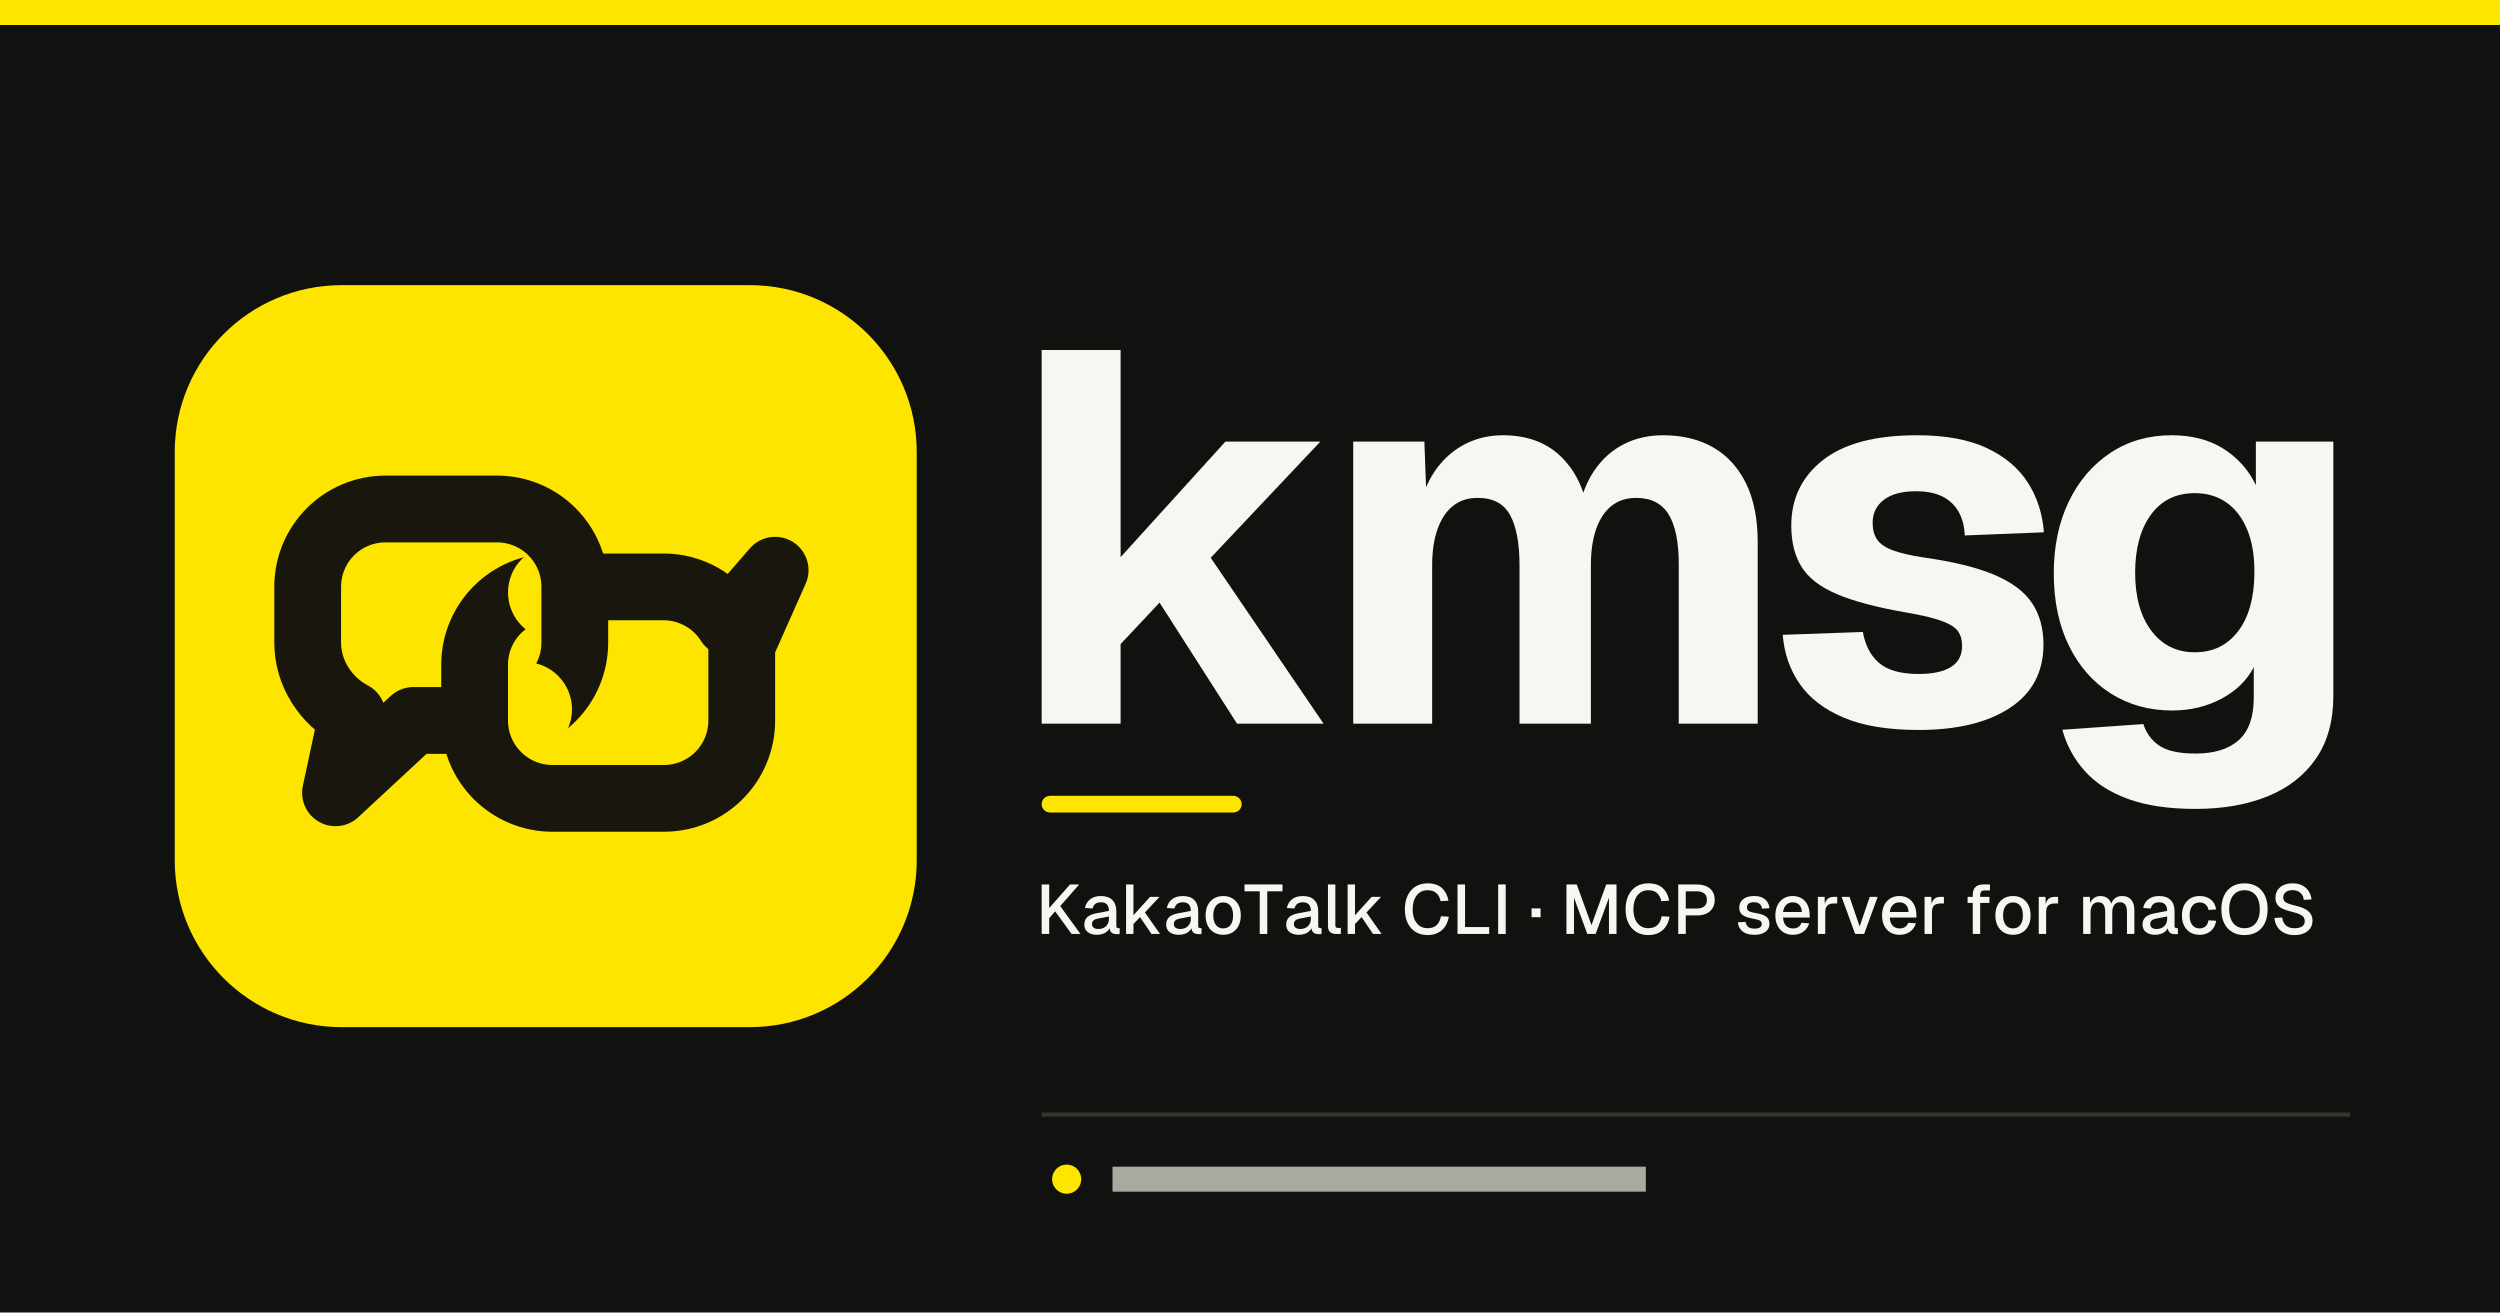
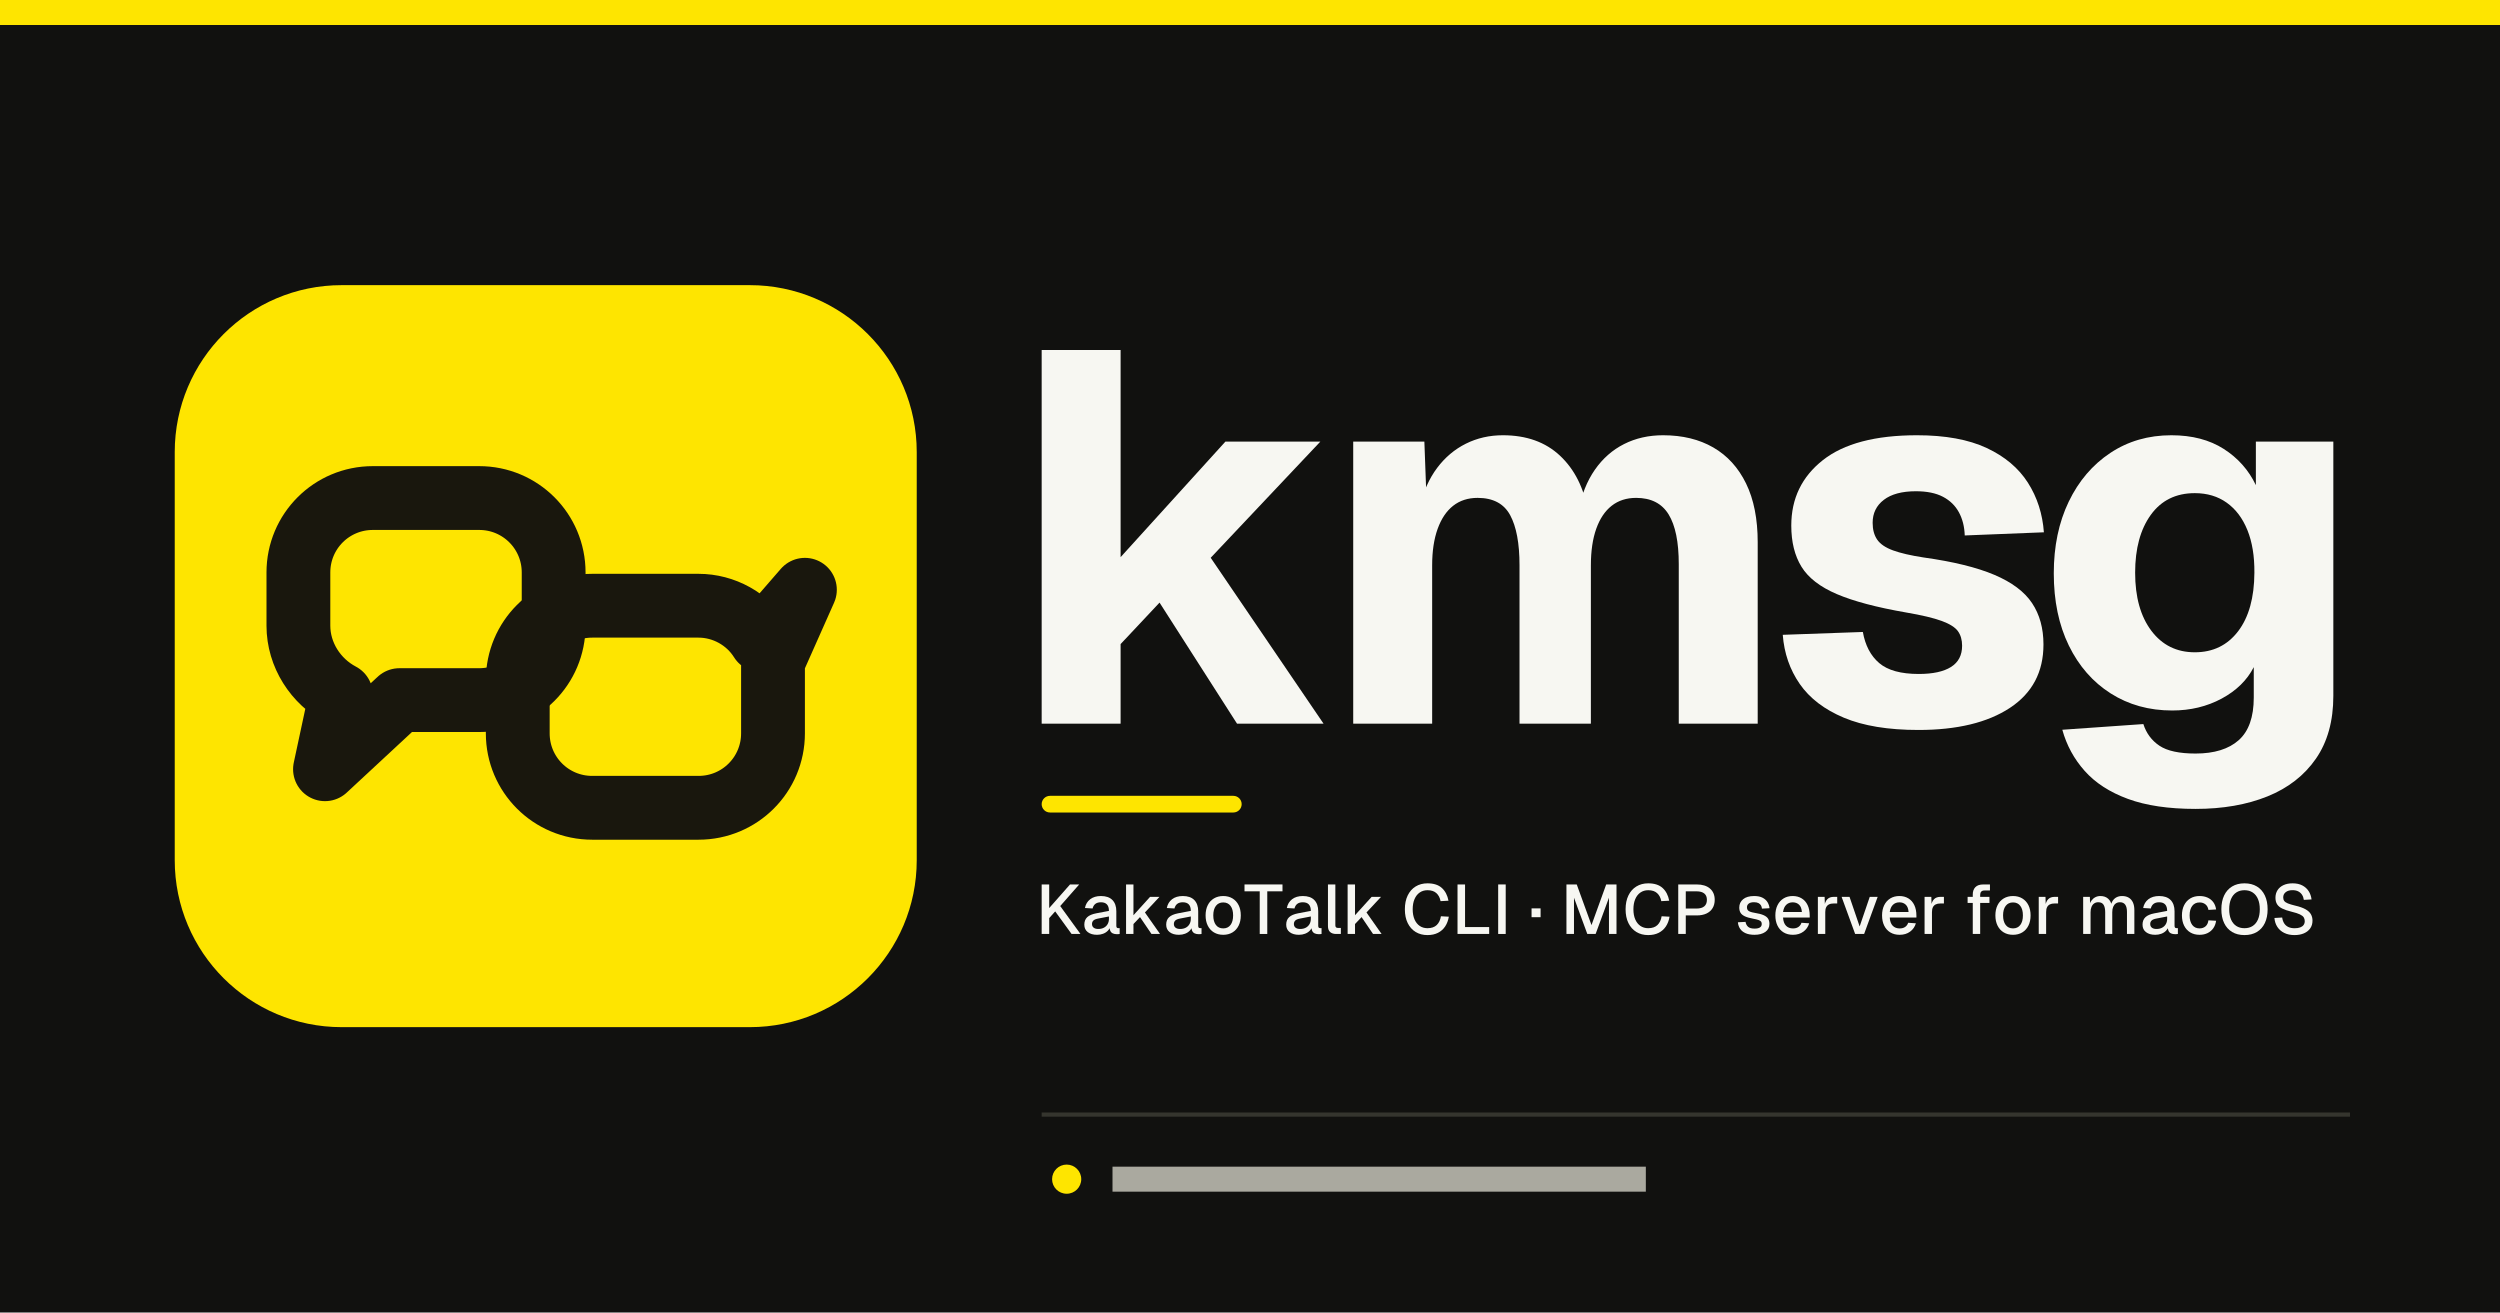
<svg xmlns="http://www.w3.org/2000/svg" width="1200" height="630" viewBox="0 0 1200 630">
  <rect width="1200" height="630" fill="#11110F" />
  <rect x="0" y="0" width="1200" height="12" fill="#FEE500" />
  <g transform="translate(72 125) scale(.371)">
    <rect x="32" y="32" width="960" height="960" rx="216" fill="#FEE500" />
-     <g transform="translate(24 48) scale(.9)">
-       <defs>
-         <mask id="social-icon-symbol-left-mask" maskUnits="userSpaceOnUse" x="0" y="0" width="1024" height="1024">
-           <rect width="1024" height="1024" fill="#FFFFFF" />
-           <circle cx="512" cy="592" r="68" fill="#000000" />
-         </mask>
-         <mask id="social-icon-symbol-right-mask" maskUnits="userSpaceOnUse" x="0" y="0" width="1024" height="1024">
-           <rect width="1024" height="1024" fill="#FFFFFF" />
-           <circle cx="556" cy="424" r="68" fill="#000000" />
-         </mask>
-       </defs>
-       <path d="M552 416H712C750 416 786 436 806 468L872 392L824 500V608C824 670 774 720 712 720H552C490 720 440 670 440 608V528C440 466 490 416 552 416Z" fill="none" stroke="#19170D" stroke-width="96" stroke-linecap="round" stroke-linejoin="round" mask="url(#social-icon-symbol-right-mask)" />
-       <path d="M312 304H472C534 304 584 354 584 416V496C584 558 534 608 472 608H352L240 712L264 600C226 580 200 540 200 496V416C200 354 250 304 312 304Z" fill="none" stroke="#19170D" stroke-width="96" stroke-linecap="round" stroke-linejoin="round" mask="url(#social-icon-symbol-left-mask)" />
+     <g transform="translate(20 46) scale(.86)">
+       <g transform="translate(90 50)">
+         <path d="M552 416H712C750 416 786 436 806 468L872 392L824 500V608C824 670 774 720 712 720H552C490 720 440 670 440 608V528C440 466 490 416 552 416Z" fill="none" stroke="#19170D" stroke-width="96" stroke-linecap="round" stroke-linejoin="round" />
+       </g>
+       <path d="M312 304H472C534 304 584 354 584 416V496C584 558 534 608 472 608H352L240 712L264 600C226 580 200 540 200 496V416C200 354 250 304 312 304Z" fill="none" stroke="#19170D" stroke-width="96" stroke-linecap="round" stroke-linejoin="round" />
    </g>
  </g>
  <g transform="translate(500 168) scale(0.430223)">
    <path d="M0.0 416.881V0.0H88.072V231.106L205.035 102.165H310.956L188.593 231.809L314.479 416.881H217.952L131.522 281.834L88.072 328.103V416.881Z" fill="#F7F7F2" />
    <path d="M347.596 416.881V102.165H426.978L429.797 178.026L422.046 174.268Q428.035 149.138 441.246 131.523Q454.457 113.908 473.305 104.514Q492.153 95.119 514.582 95.119Q554.039 95.119 578.347 117.96Q602.656 140.8 609.467 179.67L598.663 180.14Q604.065 152.426 617.217 133.578Q630.369 114.73 649.804 104.925Q669.239 95.119 693.313 95.119Q725.724 95.119 749.327 108.741Q772.931 122.363 785.907 148.962Q798.883 175.56 798.883 214.547V416.881H710.811V238.855Q710.811 201.864 699.479 183.427Q688.147 164.99 663.251 164.99Q647.163 164.99 635.948 173.797Q624.733 182.605 618.744 199.456Q612.755 216.308 612.755 240.264V416.881H533.138V240.264Q533.138 203.508 522.686 184.249Q512.235 164.99 486.399 164.99Q470.311 164.99 459.096 173.797Q447.881 182.605 441.775 199.574Q435.668 216.543 435.668 240.264V416.881Z" fill="#F7F7F2" />
    <path d="M978.201 423.927Q927.588 423.927 895.001 410.246Q862.414 396.565 845.798 372.609Q829.181 348.653 826.833 317.769L916.196 314.598Q920.189 337.145 934.457 349.3Q948.725 361.454 978.553 361.454Q1002.157 361.454 1014.546 353.645Q1026.936 345.835 1026.936 329.982Q1026.936 320.117 1022.238 313.659Q1017.541 307.2 1004.095 302.268Q990.649 297.336 964.579 292.873Q915.141 284.301 887.134 272.323Q859.126 260.345 847.736 241.849Q836.345 223.354 836.345 195.875Q836.345 150.664 871.574 122.892Q906.803 95.119 976.557 95.119Q1023.999 95.119 1054.355 109.329Q1084.71 123.538 1100.329 148.022Q1115.947 172.506 1118.178 203.391L1029.871 206.914Q1029.402 192.235 1023.354 181.079Q1017.306 169.923 1005.563 163.757Q993.82 157.592 975.383 157.592Q952.131 157.592 939.624 167.163Q927.118 176.734 927.118 192.822Q927.118 204.213 932.226 211.611Q937.334 219.009 949.899 223.589Q962.465 228.169 983.837 231.457Q1033.511 238.386 1062.868 250.834Q1092.226 263.281 1104.967 282.364Q1117.708 301.446 1117.708 328.573Q1117.708 374.606 1080.307 399.266Q1042.905 423.927 978.201 423.927Z" fill="#F7F7F2" />
    <path d="M1287.397 512.0Q1242.304 512.0 1211.948 500.844Q1181.592 489.688 1163.743 469.666Q1145.893 449.644 1138.73 423.692L1229.151 417.35Q1234.083 432.734 1247.059 441.483Q1260.035 450.232 1287.397 450.232Q1318.752 450.232 1335.545 435.318Q1352.338 420.404 1352.338 387.758V353.82Q1341.182 375.662 1316.521 388.932Q1291.861 402.202 1261.328 402.202Q1222.694 402.202 1192.749 383.178Q1162.804 364.154 1146.011 329.747Q1129.218 295.339 1129.218 249.189Q1129.218 203.861 1145.893 169.218Q1162.569 134.576 1192.279 114.848Q1221.989 95.119 1260.389 95.119Q1295.031 95.119 1318.87 110.385Q1342.708 125.652 1354.686 150.782V102.165H1441.114V385.879Q1441.114 427.919 1421.679 455.985Q1402.244 484.051 1367.661 498.026Q1333.078 512.0 1287.397 512.0ZM1286.575 337.263Q1316.99 337.263 1334.899 313.777Q1352.807 290.29 1353.042 248.484Q1353.277 220.77 1345.233 200.924Q1337.189 181.078 1322.216 170.392Q1307.243 159.706 1286.575 159.706Q1254.986 159.706 1237.488 183.897Q1219.991 208.088 1219.991 248.484Q1219.991 289.233 1238.076 313.248Q1256.16 337.263 1286.575 337.263Z" fill="#F7F7F2" />
  </g>
  <rect x="500" y="382" width="96" height="8" rx="4" fill="#FEE500" />
  <g transform="translate(500 424) scale(0.048512)">
    <path d="M0.0 500.96V11.04H74.524V244.683L280.565 11.04H371.374L183.548 224.811L383.794 500.96H295.884L133.866 277.667L74.524 343.91V500.96Z" fill="#F7F7F2" />
    <path d="M547.744 509.24Q490.747 509.24 456.384 482.881Q422.021 456.522 422.021 409.324Q422.021 361.85 450.657 335.008Q479.293 308.166 539.463 296.712L665.6 272.699Q665.6 229.917 645.727 208.664Q625.855 187.412 586.661 187.412Q551.608 187.412 531.391 203.213Q511.173 219.015 503.859 248.824L428.231 244.132Q438.719 189.205 479.983 157.395Q521.247 125.585 586.661 125.585Q661.185 125.585 699.964 165.192Q738.744 204.8 738.744 276.563V419.26Q738.744 432.784 743.505 438.029Q748.266 443.273 758.617 443.273H771.727V500.96Q768.277 501.926 760.549 502.547Q752.82 503.168 744.678 503.168Q720.803 503.168 704.104 495.439Q687.405 487.711 678.987 470.253Q670.569 452.796 670.569 423.124L678.021 426.437Q672.639 450.312 654.284 469.218Q635.929 488.125 608.259 498.682Q580.589 509.24 547.744 509.24ZM559.613 451.553Q592.596 451.553 616.263 438.719Q639.931 425.884 652.766 403.183Q665.6 380.481 665.6 351.362V327.901L558.509 348.602Q525.25 354.95 511.656 368.129Q498.063 381.309 498.063 402.424Q498.063 425.746 514.347 438.65Q530.632 451.553 559.613 451.553Z" fill="#F7F7F2" />
    <path d="M835.071 500.96V11.04H908.214V315.479L1072.716 133.865H1165.733L1021.655 288.155L1171.253 500.96H1086.517L973.077 333.973L908.214 402.7V500.96Z" fill="#F7F7F2" />
    <path d="M1357.835 509.24Q1300.839 509.24 1266.476 482.881Q1232.112 456.522 1232.112 409.324Q1232.112 361.85 1260.748 335.008Q1289.385 308.166 1349.555 296.712L1475.692 272.699Q1475.692 229.917 1455.819 208.664Q1435.946 187.412 1396.753 187.412Q1361.7 187.412 1341.482 203.213Q1321.265 219.015 1313.95 248.824L1238.323 244.132Q1248.811 189.205 1290.075 157.395Q1331.338 125.585 1396.753 125.585Q1471.276 125.585 1510.056 165.192Q1548.835 204.8 1548.835 276.563V419.26Q1548.835 432.784 1553.597 438.029Q1558.358 443.273 1568.708 443.273H1581.819V500.96Q1578.369 501.926 1570.64 502.547Q1562.912 503.168 1554.769 503.168Q1530.894 503.168 1514.196 495.439Q1497.497 487.711 1489.079 470.253Q1480.66 452.796 1480.66 423.124L1488.113 426.437Q1482.73 450.312 1464.376 469.218Q1446.021 488.125 1418.351 498.682Q1390.681 509.24 1357.835 509.24ZM1369.704 451.553Q1402.687 451.553 1426.355 438.719Q1450.023 425.884 1462.857 403.183Q1475.692 380.481 1475.692 351.362V327.901L1368.6 348.602Q1335.341 354.95 1321.748 368.129Q1308.154 381.309 1308.154 402.424Q1308.154 425.746 1324.439 438.65Q1340.723 451.553 1369.704 451.553Z" fill="#F7F7F2" />
    <path d="M1796.417 509.24Q1743.975 509.24 1704.574 485.641Q1665.173 462.042 1643.575 418.777Q1621.978 375.513 1621.978 317.412Q1621.978 258.76 1643.575 215.84Q1665.173 172.921 1704.574 149.253Q1743.975 125.585 1796.417 125.585Q1848.859 125.585 1887.984 149.253Q1927.108 172.921 1948.706 215.84Q1970.304 258.76 1970.304 317.412Q1970.304 375.513 1948.706 418.777Q1927.108 462.042 1887.984 485.641Q1848.859 509.24 1796.417 509.24ZM1796.417 445.895Q1842.924 445.895 1868.593 411.808Q1894.262 377.721 1894.262 317.412Q1894.262 257.242 1868.593 223.086Q1842.924 188.93 1796.417 188.93Q1749.909 188.93 1723.964 223.086Q1698.019 257.242 1698.019 317.412Q1698.019 377.721 1723.964 411.808Q1749.909 445.895 1796.417 445.895Z" fill="#F7F7F2" />
    <path d="M2157.576 500.96V79.078H2007.013V11.04H2382.802V79.078H2232.238V500.96Z" fill="#F7F7F2" />
    <path d="M2545.372 509.24Q2488.375 509.24 2454.012 482.881Q2419.649 456.522 2419.649 409.324Q2419.649 361.85 2448.285 335.008Q2476.921 308.166 2537.091 296.712L2663.228 272.699Q2663.228 229.917 2643.355 208.664Q2623.483 187.412 2584.29 187.412Q2549.236 187.412 2529.019 203.213Q2508.801 219.015 2501.487 248.824L2425.859 244.132Q2436.347 189.205 2477.611 157.395Q2518.875 125.585 2584.29 125.585Q2658.813 125.585 2697.592 165.192Q2736.372 204.8 2736.372 276.563V419.26Q2736.372 432.784 2741.133 438.029Q2745.894 443.273 2756.245 443.273H2769.355V500.96Q2765.905 501.926 2758.177 502.547Q2750.448 503.168 2742.306 503.168Q2718.431 503.168 2701.732 495.439Q2685.033 487.711 2676.615 470.253Q2668.197 452.796 2668.197 423.124L2675.649 426.437Q2670.267 450.312 2651.912 469.218Q2633.557 488.125 2605.887 498.682Q2578.217 509.24 2545.372 509.24ZM2557.241 451.553Q2590.224 451.553 2613.891 438.719Q2637.559 425.884 2650.394 403.183Q2663.228 380.481 2663.228 351.362V327.901L2556.137 348.602Q2522.878 354.95 2509.284 368.129Q2495.691 381.309 2495.691 402.424Q2495.691 425.746 2511.975 438.65Q2528.26 451.553 2557.241 451.553Z" fill="#F7F7F2" />
    <path d="M2912.742 500.96Q2876.585 500.96 2854.642 482.329Q2832.699 463.698 2832.699 422.848V11.04H2905.842V415.948Q2905.842 428.644 2912.329 434.923Q2918.815 441.203 2930.96 441.203H2960.355V500.96Z" fill="#F7F7F2" />
    <path d="M3027.286 500.96V11.04H3100.43V315.479L3264.932 133.865H3357.948L3213.871 288.155L3363.468 500.96H3278.732L3165.292 333.973L3100.43 402.7V500.96Z" fill="#F7F7F2" />
    <path d="M3817.092 512.0Q3750.987 512.0 3700.546 481.363Q3650.105 450.726 3621.883 393.522Q3593.661 336.319 3593.661 256.69Q3593.661 177.751 3621.538 120.134Q3649.415 62.516 3699.925 31.258Q3750.435 0.0 3817.644 0.0Q3909.003 0.0 3959.444 45.68Q4009.885 91.36 4025.204 171.955L3946.954 176.233Q3937.294 125.861 3905.553 96.949Q3873.811 68.037 3817.644 68.037Q3773.344 68.037 3740.43 90.877Q3707.516 113.717 3689.299 156.015Q3671.083 198.314 3671.083 256.69Q3671.083 315.342 3689.437 357.296Q3707.792 399.249 3740.706 421.606Q3773.62 443.963 3817.368 443.963Q3876.71 443.963 3909.279 412.291Q3941.848 380.618 3950.266 325.83L4028.654 330.109Q4019.408 385.449 3992.497 426.23Q3965.586 467.01 3921.493 489.505Q3877.4 512.0 3817.092 512.0Z" fill="#F7F7F2" />
    <path d="M4114.631 500.96V11.04H4189.155V473.22L4149.96 432.922H4427.765V500.96Z" fill="#F7F7F2" />
    <path d="M4516.916 500.96V11.04H4591.44V500.96Z" fill="#F7F7F2" />
    <path d="M4847.163 335.077V247.857H4936.592V335.077Z" fill="#F7F7F2" />
    <path d="M5192.453 500.96V11.04H5294.302L5440.311 413.325L5585.768 11.04H5687.617V500.96H5613.093V142.147L5481.299 500.546H5398.633L5266.977 142.147V500.96Z" fill="#F7F7F2" />
    <path d="M6001.027 512.0Q5934.922 512.0 5884.481 481.363Q5834.04 450.726 5805.818 393.522Q5777.596 336.319 5777.596 256.69Q5777.596 177.751 5805.473 120.134Q5833.35 62.516 5883.86 31.258Q5934.37 0.0 6001.579 0.0Q6092.939 0.0 6143.38 45.68Q6193.821 91.36 6209.139 171.955L6130.889 176.233Q6121.229 125.861 6089.488 96.949Q6057.747 68.037 6001.579 68.037Q5957.279 68.037 5924.365 90.877Q5891.451 113.717 5873.234 156.015Q5855.018 198.314 5855.018 256.69Q5855.018 315.342 5873.372 357.296Q5891.727 399.249 5924.641 421.606Q5957.555 443.963 6001.303 443.963Q6060.645 443.963 6093.214 412.291Q6125.783 380.618 6134.201 325.83L6212.589 330.109Q6203.343 385.449 6176.432 426.23Q6149.521 467.01 6105.428 489.505Q6061.335 512.0 6001.027 512.0Z" fill="#F7F7F2" />
    <path d="M6298.566 500.96V11.04H6481.286Q6565.469 11.04 6612.46 51.476Q6659.451 91.912 6659.451 163.261Q6659.451 211.011 6638.129 245.857Q6616.807 280.703 6576.992 299.127Q6537.178 317.551 6481.286 317.551H6373.09V500.96ZM6373.09 249.514H6479.215Q6529.725 249.514 6555.946 227.778Q6582.167 206.042 6582.167 163.261Q6582.167 121.583 6556.015 100.33Q6529.863 79.078 6479.215 79.078H6373.09Z" fill="#F7F7F2" />
    <path d="M7053.594 509.24Q7000.186 509.24 6964.649 493.3Q6929.113 477.361 6910.413 449.346Q6891.713 421.33 6888.953 385.311L6964.443 381.309Q6969.687 412.222 6989.767 430.094Q7009.847 447.965 7053.732 447.965Q7087.819 447.965 7106.243 436.856Q7124.666 425.746 7124.666 401.596Q7124.666 388.071 7118.456 379.101Q7112.246 370.131 7094.098 363.368Q7075.951 356.606 7040.897 350.258Q6987.489 340.459 6957.197 326.107Q6926.905 311.754 6914.622 290.708Q6902.34 269.663 6902.34 239.577Q6902.34 189.205 6940.291 157.395Q6978.243 125.585 7049.73 125.585Q7100.516 125.585 7132.878 142.421Q7165.241 159.258 7181.94 186.79Q7198.638 214.322 7201.812 246.202L7126.737 250.342Q7125.633 233.091 7117.283 218.601Q7108.934 204.11 7092.373 195.485Q7075.813 186.86 7048.35 186.86Q7013.021 186.86 6995.701 200.729Q6978.382 214.599 6978.382 236.541Q6978.382 252.964 6985.213 263.452Q6992.044 273.941 7009.157 280.565Q7026.269 287.189 7055.802 292.157Q7111.143 300.851 7142.884 314.928Q7174.625 329.005 7187.667 350.05Q7200.708 371.096 7200.708 401.044Q7200.708 452.658 7160.066 480.949Q7119.423 509.24 7053.594 509.24Z" fill="#F7F7F2" />
    <path d="M7433.523 509.24Q7380.115 509.24 7341.059 485.641Q7302.003 462.042 7280.751 418.777Q7259.498 375.513 7259.498 317.412Q7259.498 259.312 7280.751 216.392Q7302.003 173.473 7340.507 149.529Q7379.011 125.585 7431.315 125.585Q7481.411 125.585 7519.432 148.563Q7557.452 171.541 7578.429 215.012Q7599.406 258.484 7599.406 320.173V338.665H7335.678Q7338.714 392.349 7364.59 419.329Q7390.466 446.309 7434.075 446.309Q7466.782 446.309 7488.104 431.266Q7509.425 416.224 7517.844 390.279L7594.024 395.523Q7579.395 446.723 7536.889 477.982Q7494.383 509.24 7433.523 509.24ZM7335.678 283.463H7521.846Q7518.396 234.471 7493.831 211.218Q7469.266 187.964 7431.315 187.964Q7392.536 187.964 7367.35 212.253Q7342.164 236.541 7335.678 283.463Z" fill="#F7F7F2" />
    <path d="M7680.138 500.96V133.865H7746.934L7749.97 231.297L7743.621 229.365Q7751.212 179.407 7774.259 156.636Q7797.306 133.865 7836.499 133.865H7871.552V199.28H7836.775Q7808.76 199.28 7790.336 208.458Q7771.913 217.635 7762.597 236.266Q7753.282 254.896 7753.282 284.429V500.96Z" fill="#F7F7F2" />
    <path d="M8048.889 500.96 7915.023 133.865H7993.411L8093.465 426.712L8193.38 133.865H8271.768L8137.765 500.96Z" fill="#F7F7F2" />
    <path d="M8489.264 509.24Q8435.856 509.24 8396.8 485.641Q8357.745 462.042 8336.492 418.777Q8315.239 375.513 8315.239 317.412Q8315.239 259.312 8336.492 216.392Q8357.745 173.473 8396.248 149.529Q8434.752 125.585 8487.056 125.585Q8537.152 125.585 8575.173 148.563Q8613.193 171.541 8634.17 215.012Q8655.147 258.484 8655.147 320.173V338.665H8391.419Q8394.455 392.349 8420.331 419.329Q8446.207 446.309 8489.816 446.309Q8522.523 446.309 8543.845 431.266Q8565.167 416.224 8573.585 390.279L8649.765 395.523Q8635.136 446.723 8592.63 477.982Q8550.125 509.24 8489.264 509.24ZM8391.419 283.463H8577.587Q8574.137 234.471 8549.572 211.218Q8525.007 187.964 8487.056 187.964Q8448.277 187.964 8423.091 212.253Q8397.905 236.541 8391.419 283.463Z" fill="#F7F7F2" />
    <path d="M8735.879 500.96V133.865H8802.675L8805.711 231.297L8799.363 229.365Q8806.953 179.407 8830 156.636Q8853.047 133.865 8892.24 133.865H8927.294V199.28H8892.516Q8864.501 199.28 8846.078 208.458Q8827.654 217.635 8818.338 236.266Q8809.023 254.896 8809.023 284.429V500.96Z" fill="#F7F7F2" />
    <path d="M9212.727 500.96V110.212Q9212.727 64.854 9238.253 37.947Q9263.779 11.04 9317.763 11.04H9382.781V70.879H9328.099Q9306.708 70.879 9296.356 82.265Q9286.005 93.651 9286.005 114.524V500.96ZM9161.669 193.707V133.869H9377.779V193.707Z" fill="#F7F7F2" />
    <path d="M9610.972 509.24Q9558.53 509.24 9519.129 485.641Q9479.729 462.042 9458.131 418.777Q9436.533 375.513 9436.533 317.412Q9436.533 258.76 9458.131 215.84Q9479.729 172.921 9519.129 149.253Q9558.53 125.585 9610.972 125.585Q9663.414 125.585 9702.539 149.253Q9741.663 172.921 9763.261 215.84Q9784.859 258.76 9784.859 317.412Q9784.859 375.513 9763.261 418.777Q9741.663 462.042 9702.539 485.641Q9663.414 509.24 9610.972 509.24ZM9610.972 445.895Q9657.48 445.895 9683.148 411.808Q9708.817 377.721 9708.817 317.412Q9708.817 257.242 9683.148 223.086Q9657.48 188.93 9610.972 188.93Q9564.464 188.93 9538.52 223.086Q9512.575 257.242 9512.575 317.412Q9512.575 377.721 9538.52 411.808Q9564.464 445.895 9610.972 445.895Z" fill="#F7F7F2" />
    <path d="M9865.453 500.96V133.865H9932.249L9935.285 231.297L9928.937 229.365Q9936.527 179.407 9959.574 156.636Q9982.621 133.865 10021.815 133.865H10056.868V199.28H10022.091Q9994.075 199.28 9975.652 208.458Q9957.228 217.635 9947.913 236.266Q9938.597 254.896 9938.597 284.429V500.96Z" fill="#F7F7F2" />
    <path d="M10305.001 500.96V133.865H10371.52L10374.004 225.225L10365.448 221.912Q10371.934 191.827 10387.46 170.437Q10402.985 149.046 10425.549 137.315Q10448.113 125.585 10475.3 125.585Q10522.498 125.585 10552.031 152.013Q10581.564 178.441 10589.292 224.949L10577.7 224.673Q10583.496 192.655 10598.539 170.782Q10613.581 148.908 10636.835 137.246Q10660.089 125.585 10689.76 125.585Q10728.678 125.585 10755.865 141.731Q10783.052 157.878 10797.336 188.998Q10811.619 220.119 10811.619 264.832V500.96H10738.475V282.635Q10738.475 235.024 10721.156 211.011Q10703.836 186.998 10668.783 186.998Q10645.46 186.998 10628.417 198.728Q10611.373 210.459 10602.127 232.47Q10592.881 254.482 10592.881 285.947V500.96H10523.049V285.947Q10523.049 238.888 10507.455 212.943Q10491.86 186.998 10454.599 186.998Q10431.276 186.998 10414.233 198.728Q10397.189 210.459 10387.667 232.746Q10378.144 255.034 10378.144 285.947V500.96Z" fill="#F7F7F2" />
    <path d="M11018.213 509.24Q10961.216 509.24 10926.853 482.881Q10892.49 456.522 10892.49 409.324Q10892.49 361.85 10921.126 335.008Q10949.762 308.166 11009.932 296.712L11136.069 272.699Q11136.069 229.917 11116.196 208.664Q11096.324 187.412 11057.13 187.412Q11022.077 187.412 11001.86 203.213Q10981.642 219.015 10974.328 248.824L10898.7 244.132Q10909.188 189.205 10950.452 157.395Q10991.716 125.585 11057.13 125.585Q11131.654 125.585 11170.433 165.192Q11209.213 204.8 11209.213 276.563V419.26Q11209.213 432.784 11213.974 438.029Q11218.735 443.273 11229.086 443.273H11242.196V500.96Q11238.746 501.926 11231.018 502.547Q11223.289 503.168 11215.147 503.168Q11191.272 503.168 11174.573 495.439Q11157.874 487.711 11149.456 470.253Q11141.038 452.796 11141.038 423.124L11148.49 426.437Q11143.108 450.312 11124.753 469.218Q11106.398 488.125 11078.728 498.682Q11051.058 509.24 11018.213 509.24ZM11030.082 451.553Q11063.065 451.553 11086.732 438.719Q11110.4 425.884 11123.235 403.183Q11136.069 380.481 11136.069 351.362V327.901L11028.978 348.602Q10995.719 354.95 10982.125 368.129Q10968.532 381.309 10968.532 402.424Q10968.532 425.746 10984.816 438.65Q11001.101 451.553 11030.082 451.553Z" fill="#F7F7F2" />
    <path d="M11456.794 509.24Q11403.8 509.24 11364.675 485.641Q11325.551 462.042 11303.953 418.777Q11282.355 375.513 11282.355 317.412Q11282.355 259.312 11303.953 216.392Q11325.551 173.473 11364.675 149.529Q11403.8 125.585 11456.794 125.585Q11501.232 125.585 11536.009 141.248Q11570.787 156.912 11592.661 186.514Q11614.535 216.117 11620.469 258.484L11544.427 262.901Q11538.631 227.019 11515.032 208.044Q11491.433 189.068 11456.794 189.068Q11410.287 189.068 11384.342 223.155Q11358.397 257.242 11358.397 317.412Q11358.397 377.721 11384.342 411.808Q11410.287 445.895 11456.794 445.895Q11491.571 445.895 11515.239 426.091Q11538.907 406.287 11544.427 366.128L11620.469 370.268Q11614.673 412.636 11592.937 443.825Q11571.201 475.014 11536.423 492.127Q11501.646 509.24 11456.794 509.24Z" fill="#F7F7F2" />
    <path d="M11901.037 512.0Q11829.823 512.0 11778.622 481.225Q11727.422 450.45 11699.959 393.177Q11672.496 335.905 11672.496 256.69Q11672.496 177.475 11699.959 119.858Q11727.422 62.24 11778.588 31.12Q11829.754 0.0 11901.033 0.0Q11972.955 0.0 12024.076 31.12Q12075.196 62.24 12102.66 119.858Q12130.123 177.475 12130.123 256.69Q12130.123 335.905 12102.66 393.177Q12075.196 450.45 12024.077 481.225Q11972.957 512.0 11901.037 512.0ZM11901.004 443.963Q11948.783 443.963 11982.669 421.723Q12016.555 399.483 12034.628 357.62Q12052.701 315.756 12052.701 256.69Q12052.701 197.624 12034.622 155.41Q12016.543 113.196 11982.646 90.617Q11948.749 68.037 11900.969 68.037Q11853.836 68.037 11819.95 90.617Q11786.063 113.196 11767.991 155.41Q11749.918 197.624 11749.918 256.69Q11749.918 315.756 11767.997 357.62Q11786.075 399.483 11819.973 421.723Q11853.87 443.963 11901.004 443.963Z" fill="#F7F7F2" />
    <path d="M12396.473 512.0Q12337.682 512.0 12294.487 490.609Q12251.291 469.218 12226.45 431.267Q12201.609 393.315 12197.607 342.805L12274.201 338.251Q12278.755 372.338 12294.073 396.144Q12309.392 419.95 12335.268 432.163Q12361.144 444.377 12397.853 444.377Q12429.594 444.377 12451.813 436.304Q12474.031 428.23 12485.762 412.498Q12497.492 396.765 12497.492 373.994Q12497.492 353.156 12487.625 337.078Q12477.757 321.001 12449.95 307.545Q12422.142 294.09 12367.768 280.979Q12309.115 266.627 12274.062 249.169Q12239.008 231.711 12223.345 206.042Q12207.681 180.373 12207.681 142.146Q12207.681 99.916 12228.106 67.899Q12248.531 35.881 12286.62 17.941Q12324.71 0.0 12377.428 0.0Q12433.596 0.0 12473.342 20.701Q12513.088 41.402 12536.204 77.283Q12559.32 113.165 12564.702 159.258L12488.384 163.675Q12484.796 135.384 12470.995 113.717Q12457.195 92.05 12433.527 79.837Q12409.859 67.623 12376.048 67.623Q12333.819 67.623 12309.116 87.358Q12284.413 107.093 12284.413 139.11Q12284.413 160.362 12294.556 174.301Q12304.7 188.239 12330.438 198.728Q12356.175 209.216 12403.925 220.808Q12467.546 235.437 12504.945 256.552Q12542.345 277.667 12558.284 305.682Q12574.224 333.697 12574.224 369.578Q12574.224 413.326 12551.798 445.412Q12529.372 477.499 12489.42 494.749Q12449.467 512.0 12396.473 512.0Z" fill="#F7F7F2" />
  </g>
  <path d="M500 535H1128" stroke="#35352E" stroke-width="2" />
  <circle cx="512" cy="566" r="7" fill="#FEE500" />
  <path d="M534 560H790V572H534Z" fill="#AAA99F" />
</svg>
